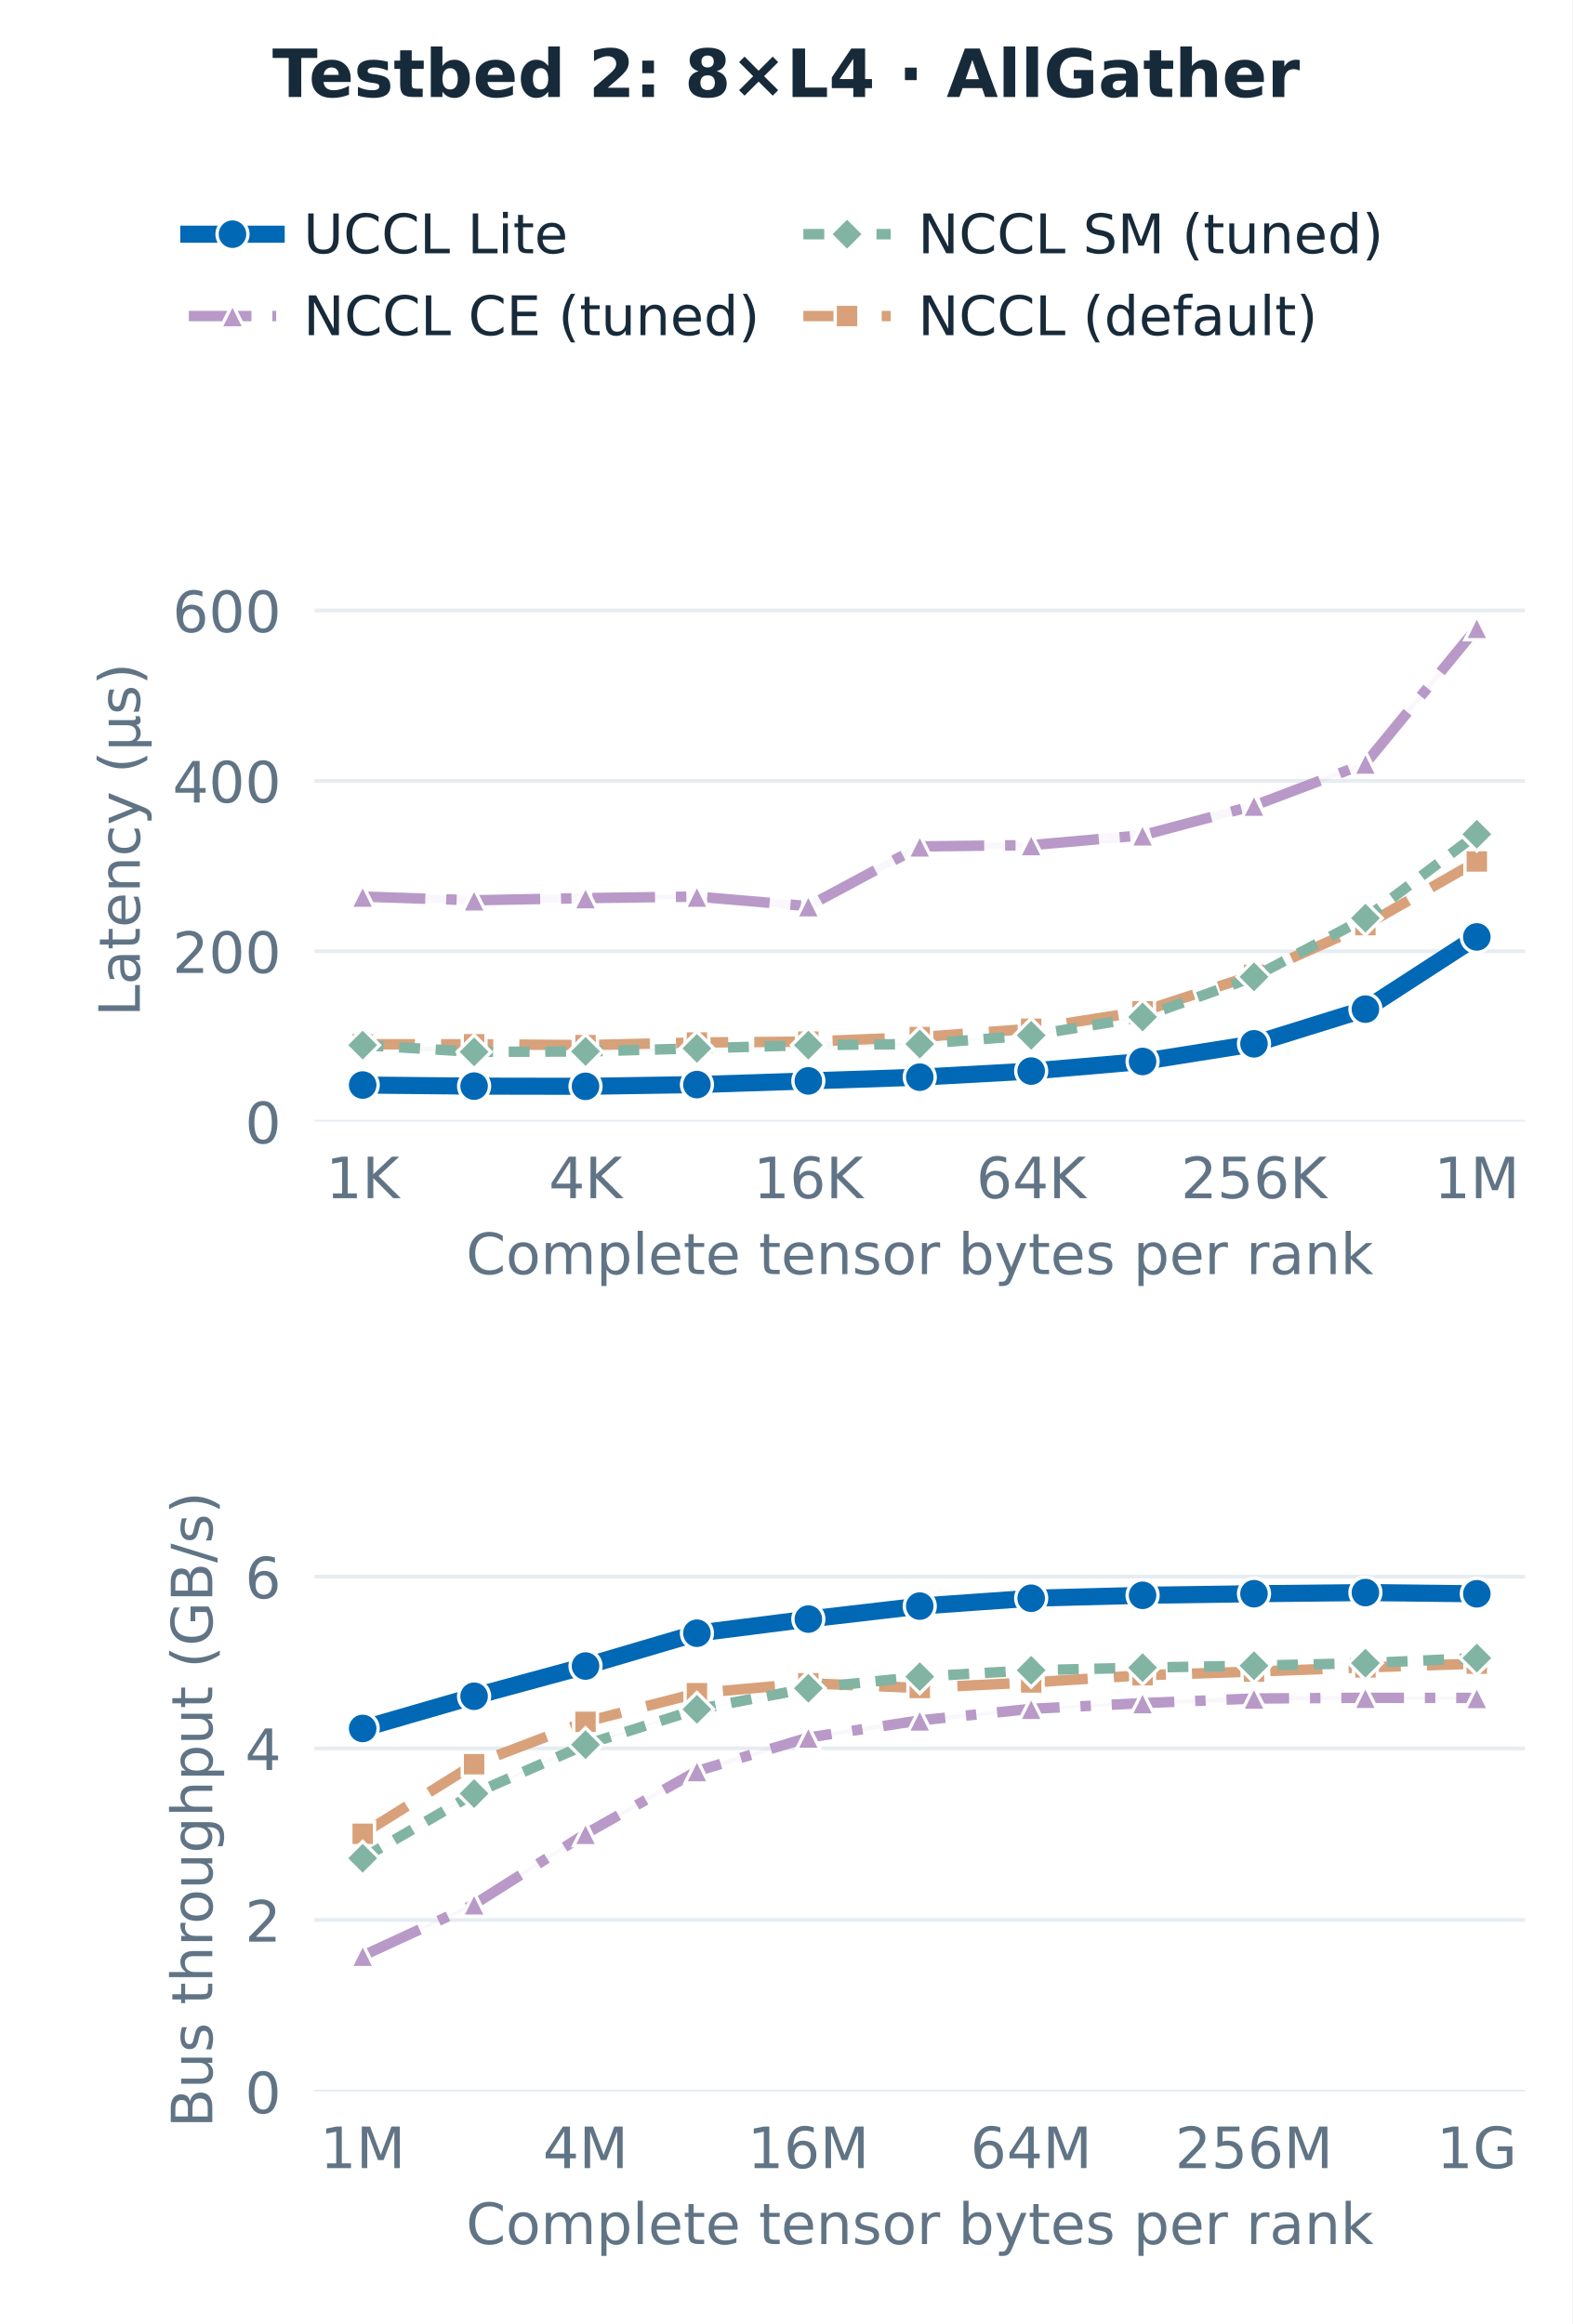
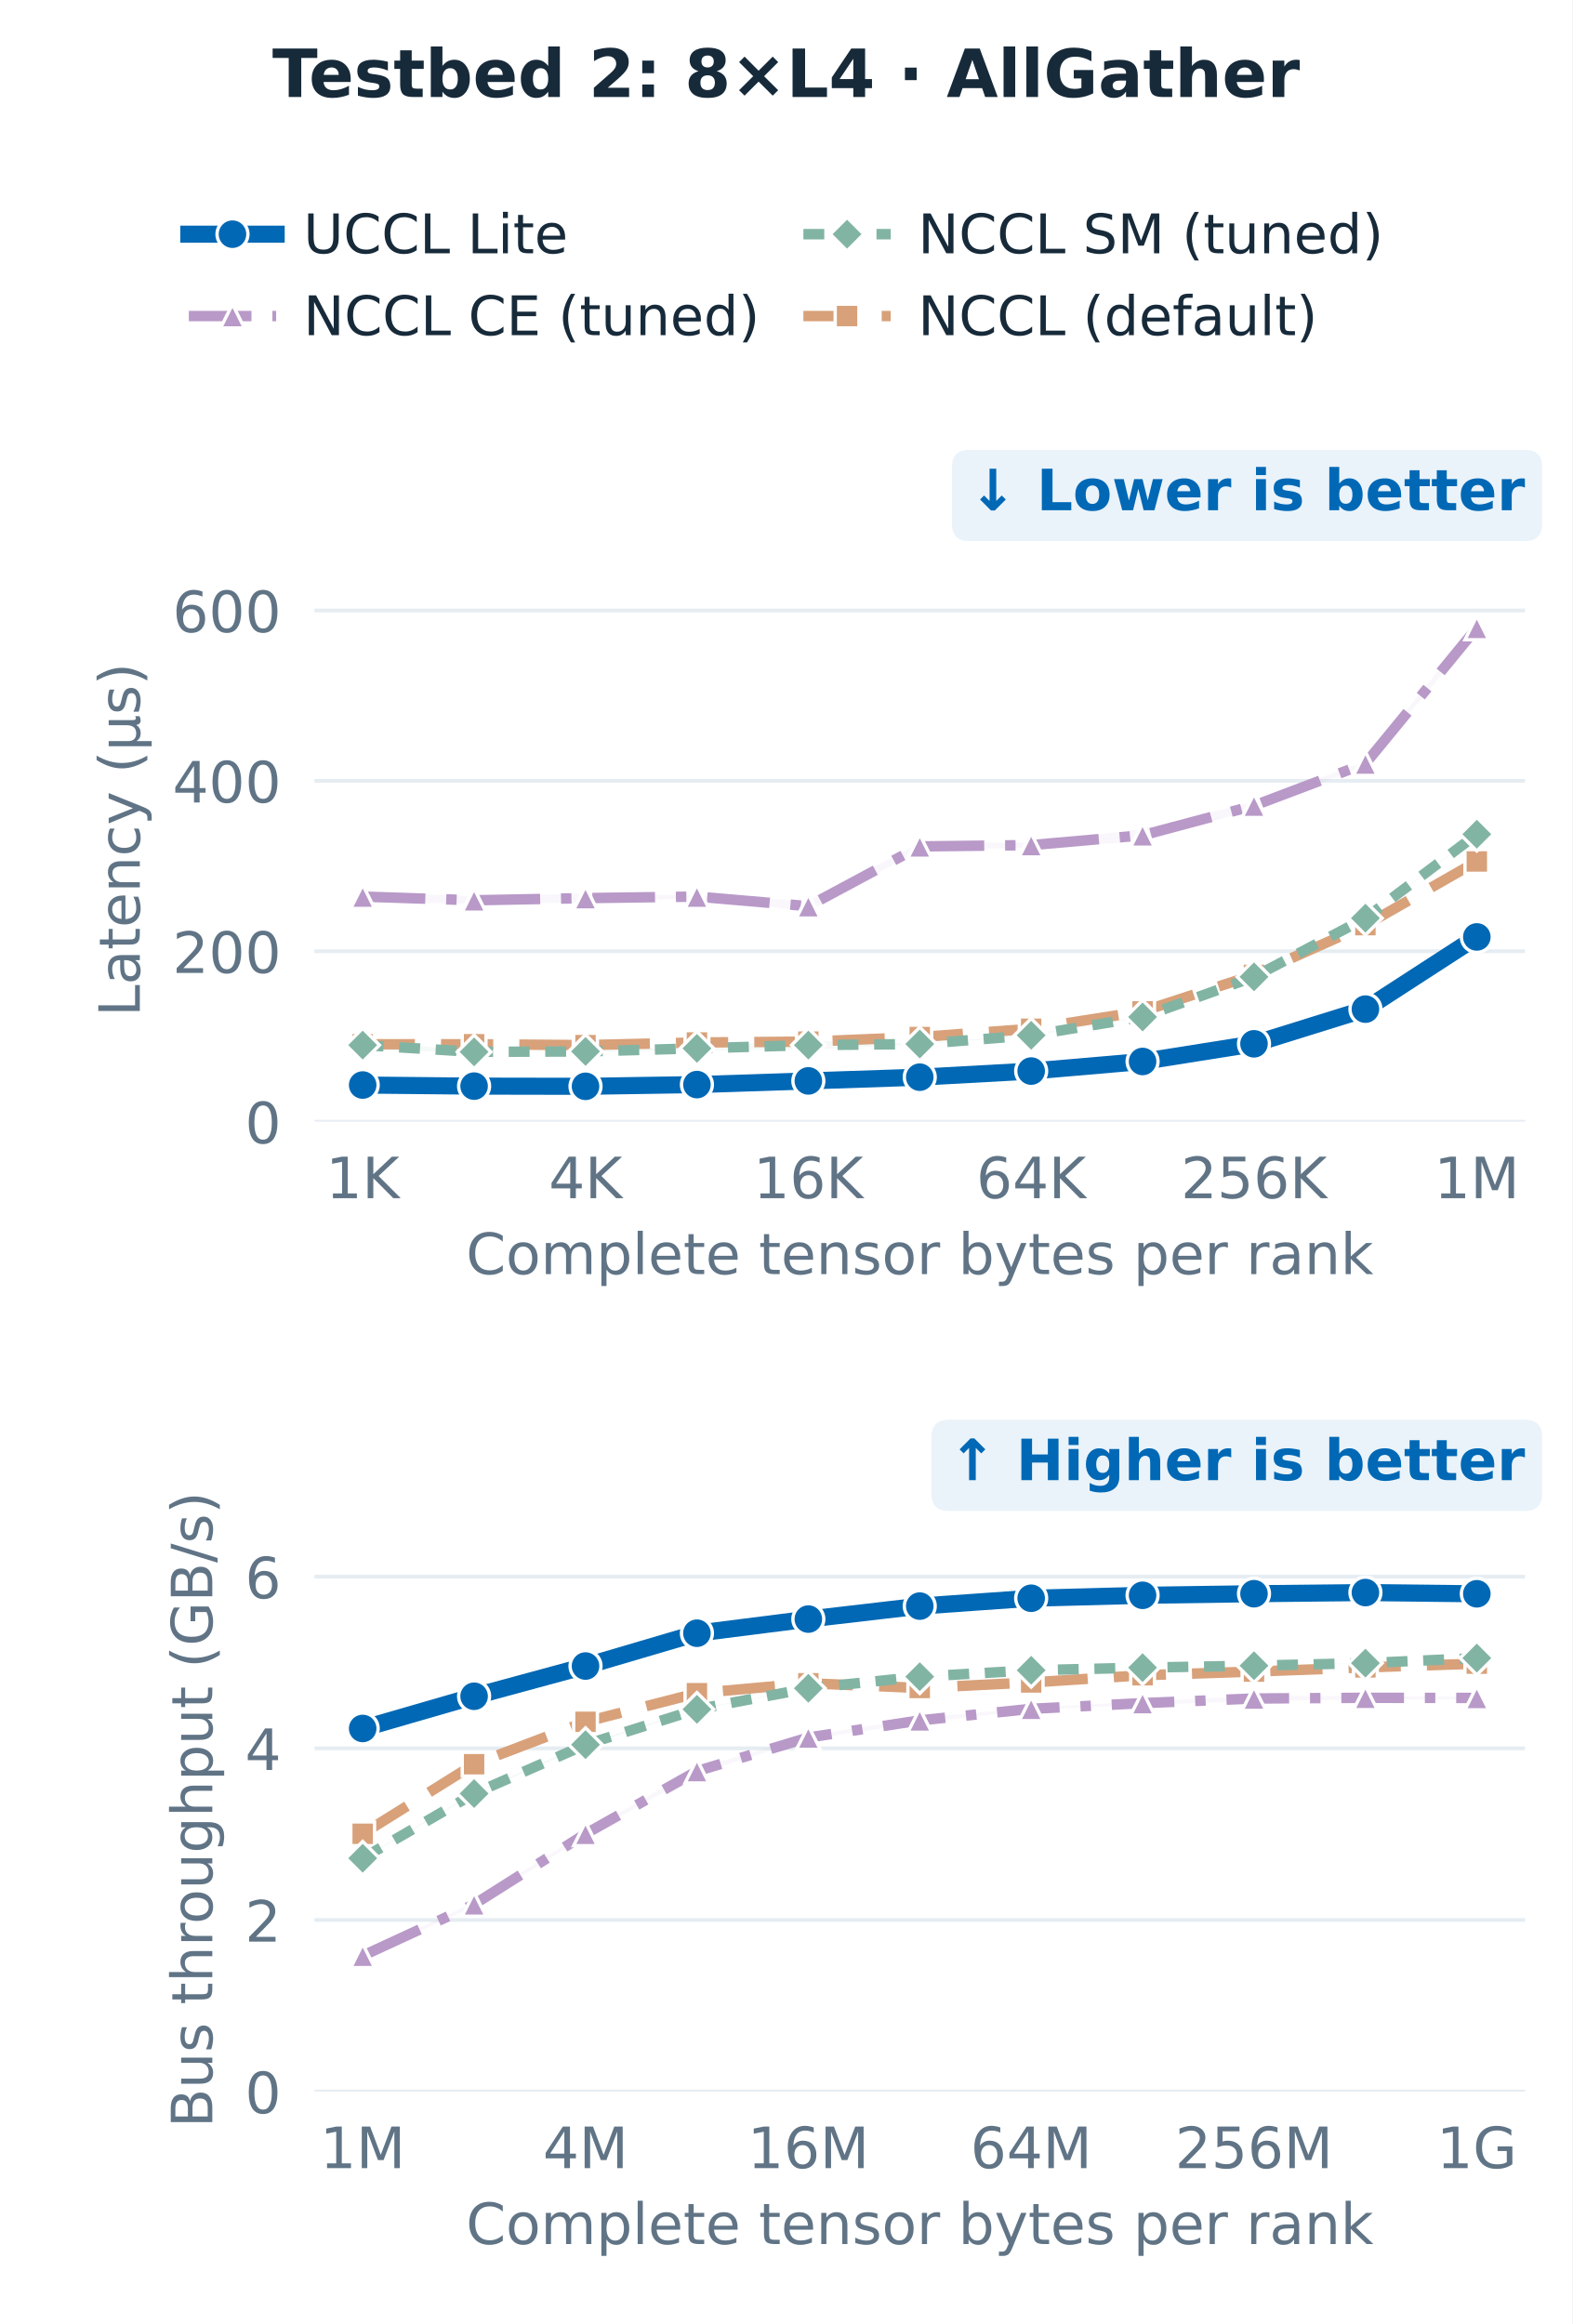
<svg xmlns="http://www.w3.org/2000/svg" xmlns:xlink="http://www.w3.org/1999/xlink" width="331.2pt" height="489.6pt" viewBox="0 0 331.2 489.6" version="1.1">
  <defs>
    <style type="text/css">*{stroke-linejoin: round; stroke-linecap: butt}</style>
  </defs>
  <g id="figure_1">
    <g id="patch_1">
      <path d="M 0 489.6 L 331.2 489.6 L 331.2 0 L 0 0 z " style="fill: #ffffff" />
    </g>
    <g id="axes_1">
      <g id="patch_2">
        <path d="M 66.24 236.304 L 321.264 236.304 L 321.264 117.504 L 66.24 117.504 z " style="fill: #ffffff" />
      </g>
      <g id="matplotlib.axis_1">
        <g id="xtick_1">
          <g id="line2d_1" />
          <g id="text_1">
            <text style="font-size: 12px; font-family: 'DejaVu Sans'; text-anchor: middle; fill: #607486" x="76.402" y="252.421" transform="rotate(-0 76.40159 252.4212)">1K</text>
          </g>
        </g>
        <g id="xtick_2">
          <g id="line2d_2" />
          <g id="text_2">
            <text style="font-size: 12px; font-family: 'DejaVu Sans'; text-anchor: middle; fill: #607486" x="123.342" y="252.421" transform="rotate(-0 123.3418 252.4212)">4K</text>
          </g>
        </g>
        <g id="xtick_3">
          <g id="line2d_3" />
          <g id="text_3">
            <text style="font-size: 12px; font-family: 'DejaVu Sans'; text-anchor: middle; fill: #607486" x="170.282" y="252.421" transform="rotate(-0 170.2819 252.4212)">16K</text>
          </g>
        </g>
        <g id="xtick_4">
          <g id="line2d_4" />
          <g id="text_4">
            <text style="font-size: 12px; font-family: 'DejaVu Sans'; text-anchor: middle; fill: #607486" x="217.222" y="252.421" transform="rotate(-0 217.2221 252.4212)">64K</text>
          </g>
        </g>
        <g id="xtick_5">
          <g id="line2d_5" />
          <g id="text_5">
            <text style="font-size: 12px; font-family: 'DejaVu Sans'; text-anchor: middle; fill: #607486" x="264.162" y="252.421" transform="rotate(-0 264.1622 252.4212)">256K</text>
          </g>
        </g>
        <g id="xtick_6">
          <g id="line2d_6" />
          <g id="text_6">
            <text style="font-size: 12px; font-family: 'DejaVu Sans'; text-anchor: middle; fill: #607486" x="311.102" y="252.421" transform="rotate(-0 311.1024 252.4212)">1M</text>
          </g>
        </g>
        <g id="text_7">
          <text style="font-size: 12px; font-family: 'DejaVu Sans'; text-anchor: middle; fill: #607486" x="193.752" y="268.422" transform="rotate(-0 193.752 268.4221)">Complete tensor bytes per rank</text>
        </g>
      </g>
      <g id="matplotlib.axis_2">
        <g id="ytick_1">
          <g id="line2d_7">
            <path d="M 66.24 236.304 L 321.264 236.304 " clip-path="url(#p69f9a40dbc)" style="fill: none; stroke: #e6edf2; stroke-width: 0.8; stroke-linecap: square" />
          </g>
          <g id="line2d_8" />
          <g id="text_8">
            <text style="font-size: 12px; font-family: 'DejaVu Sans'; text-anchor: end; fill: #607486" x="59.24" y="240.863" transform="rotate(-0 59.24 240.8626)">0</text>
          </g>
        </g>
        <g id="ytick_2">
          <g id="line2d_9">
            <path d="M 66.24 200.406 L 321.264 200.406 " clip-path="url(#p69f9a40dbc)" style="fill: none; stroke: #e6edf2; stroke-width: 0.8; stroke-linecap: square" />
          </g>
          <g id="line2d_10" />
          <g id="text_9">
            <text style="font-size: 12px; font-family: 'DejaVu Sans'; text-anchor: end; fill: #607486" x="59.24" y="204.964" transform="rotate(-0 59.24 204.9644)">200</text>
          </g>
        </g>
        <g id="ytick_3">
          <g id="line2d_11">
            <path d="M 66.24 164.508 L 321.264 164.508 " clip-path="url(#p69f9a40dbc)" style="fill: none; stroke: #e6edf2; stroke-width: 0.8; stroke-linecap: square" />
          </g>
          <g id="line2d_12" />
          <g id="text_10">
            <text style="font-size: 12px; font-family: 'DejaVu Sans'; text-anchor: end; fill: #607486" x="59.24" y="169.066" transform="rotate(-0 59.24 169.0663)">400</text>
          </g>
        </g>
        <g id="ytick_4">
          <g id="line2d_13">
            <path d="M 66.24 128.61 L 321.264 128.61 " clip-path="url(#p69f9a40dbc)" style="fill: none; stroke: #e6edf2; stroke-width: 0.8; stroke-linecap: square" />
          </g>
          <g id="line2d_14" />
          <g id="text_11">
            <text style="font-size: 12px; font-family: 'DejaVu Sans'; text-anchor: end; fill: #607486" x="59.24" y="133.168" transform="rotate(-0 59.24 133.1682)">600</text>
          </g>
        </g>
        <g id="text_12">
          <text style="font-size: 12px; font-family: 'DejaVu Sans'; text-anchor: middle; fill: #607486" x="29.452" y="176.904" transform="rotate(-90 29.45219 176.904)">Latency (µs)</text>
        </g>
      </g>
      <g id="FillBetweenPolyCollection_1">
        <defs>
          <path id="m15782fdc36" d="M 76.402 -270.573 L 76.402 -268.276 L 99.872 -268 L 123.342 -268 L 146.812 -268.276 L 170.282 -268.459 L 193.752 -269.562 L 217.222 -271.303 L 240.692 -275.26 L 264.162 -283.623 L 287.632 -296.121 L 311.102 -313.674 L 311.102 -314.041 L 311.102 -314.041 L 287.632 -296.213 L 264.162 -283.99 L 240.692 -275.444 L 217.222 -271.676 L 193.752 -269.746 L 170.282 -270.389 L 146.812 -269.195 L 123.342 -268.184 L 99.872 -268 L 76.402 -270.573 z " />
        </defs>
        <g clip-path="url(#p69f9a40dbc)">
          <use xlink:href="#m15782fdc36" x="0" y="489.6" style="fill: #82b4a3; fill-opacity: 0.08" />
        </g>
      </g>
      <g id="FillBetweenPolyCollection_2">
        <defs>
          <path id="mfcaefc5a1c" d="M 76.402 -301.813 L 76.402 -299.613 L 99.872 -299.154 L 123.342 -299.429 L 146.812 -300.437 L 170.282 -297.591 L 193.752 -310.549 L 217.222 -311.009 L 240.692 -312.295 L 264.162 -319.096 L 287.632 -328.286 L 311.102 -356.223 L 311.102 -358.429 L 311.102 -358.429 L 287.632 -329.205 L 264.162 -320.658 L 240.692 -314.96 L 217.222 -312.112 L 193.752 -312.02 L 170.282 -299.797 L 146.812 -300.992 L 123.342 -301.359 L 99.872 -300.716 L 76.402 -301.813 z " />
        </defs>
        <g clip-path="url(#p69f9a40dbc)">
          <use xlink:href="#mfcaefc5a1c" x="0" y="489.6" style="fill: #b899c8; fill-opacity: 0.08" />
        </g>
      </g>
      <g id="line2d_15">
        <path d="M 76.402 219.992 L 99.872 219.992 L 123.342 220.176 L 146.812 219.624 L 170.282 219.44 L 193.752 218.478 L 217.222 216.731 L 240.692 213.058 L 264.162 205.38 L 287.632 194.903 L 311.102 181.486 " clip-path="url(#p69f9a40dbc)" style="fill: none; stroke-dasharray: 11,5.5; stroke-dashoffset: 0; stroke: #d8a17a; stroke-width: 2.2" />
        <defs>
          <path id="m4c7a17d4e1" d="M -2.5 2.5 L 2.5 2.5 L 2.5 -2.5 L -2.5 -2.5 z " style="stroke: #ffffff; stroke-width: 0.7; stroke-linejoin: miter" />
        </defs>
        <g clip-path="url(#p69f9a40dbc)">
          <use xlink:href="#m4c7a17d4e1" x="76.402" y="219.992" style="fill: #d8a17a; stroke: #ffffff; stroke-width: 0.7; stroke-linejoin: miter" />
          <use xlink:href="#m4c7a17d4e1" x="99.872" y="219.992" style="fill: #d8a17a; stroke: #ffffff; stroke-width: 0.7; stroke-linejoin: miter" />
          <use xlink:href="#m4c7a17d4e1" x="123.342" y="220.176" style="fill: #d8a17a; stroke: #ffffff; stroke-width: 0.7; stroke-linejoin: miter" />
          <use xlink:href="#m4c7a17d4e1" x="146.812" y="219.624" style="fill: #d8a17a; stroke: #ffffff; stroke-width: 0.7; stroke-linejoin: miter" />
          <use xlink:href="#m4c7a17d4e1" x="170.282" y="219.44" style="fill: #d8a17a; stroke: #ffffff; stroke-width: 0.7; stroke-linejoin: miter" />
          <use xlink:href="#m4c7a17d4e1" x="193.752" y="218.478" style="fill: #d8a17a; stroke: #ffffff; stroke-width: 0.7; stroke-linejoin: miter" />
          <use xlink:href="#m4c7a17d4e1" x="217.222" y="216.731" style="fill: #d8a17a; stroke: #ffffff; stroke-width: 0.7; stroke-linejoin: miter" />
          <use xlink:href="#m4c7a17d4e1" x="240.692" y="213.058" style="fill: #d8a17a; stroke: #ffffff; stroke-width: 0.7; stroke-linejoin: miter" />
          <use xlink:href="#m4c7a17d4e1" x="264.162" y="205.38" style="fill: #d8a17a; stroke: #ffffff; stroke-width: 0.7; stroke-linejoin: miter" />
          <use xlink:href="#m4c7a17d4e1" x="287.632" y="194.903" style="fill: #d8a17a; stroke: #ffffff; stroke-width: 0.7; stroke-linejoin: miter" />
          <use xlink:href="#m4c7a17d4e1" x="311.102" y="181.486" style="fill: #d8a17a; stroke: #ffffff; stroke-width: 0.7; stroke-linejoin: miter" />
        </g>
      </g>
      <g id="line2d_16">
        <path d="M 76.402 220.176 L 99.872 221.6 L 123.342 221.508 L 146.812 220.865 L 170.282 220.176 L 193.752 219.946 L 217.222 218.111 L 240.692 214.248 L 264.162 205.793 L 287.632 193.433 L 311.102 175.742 " clip-path="url(#p69f9a40dbc)" style="fill: none; stroke-dasharray: 4.4,3.3; stroke-dashoffset: 0; stroke: #82b4a3; stroke-width: 2.2" />
        <defs>
          <path id="m127d683313" d="M -0 3.536 L 3.536 0 L 0 -3.536 L -3.536 -0 z " style="stroke: #ffffff; stroke-width: 0.7; stroke-linejoin: miter" />
        </defs>
        <g clip-path="url(#p69f9a40dbc)">
          <use xlink:href="#m127d683313" x="76.402" y="220.176" style="fill: #82b4a3; stroke: #ffffff; stroke-width: 0.7; stroke-linejoin: miter" />
          <use xlink:href="#m127d683313" x="99.872" y="221.6" style="fill: #82b4a3; stroke: #ffffff; stroke-width: 0.7; stroke-linejoin: miter" />
          <use xlink:href="#m127d683313" x="123.342" y="221.508" style="fill: #82b4a3; stroke: #ffffff; stroke-width: 0.7; stroke-linejoin: miter" />
          <use xlink:href="#m127d683313" x="146.812" y="220.865" style="fill: #82b4a3; stroke: #ffffff; stroke-width: 0.7; stroke-linejoin: miter" />
          <use xlink:href="#m127d683313" x="170.282" y="220.176" style="fill: #82b4a3; stroke: #ffffff; stroke-width: 0.7; stroke-linejoin: miter" />
          <use xlink:href="#m127d683313" x="193.752" y="219.946" style="fill: #82b4a3; stroke: #ffffff; stroke-width: 0.7; stroke-linejoin: miter" />
          <use xlink:href="#m127d683313" x="217.222" y="218.111" style="fill: #82b4a3; stroke: #ffffff; stroke-width: 0.7; stroke-linejoin: miter" />
          <use xlink:href="#m127d683313" x="240.692" y="214.248" style="fill: #82b4a3; stroke: #ffffff; stroke-width: 0.7; stroke-linejoin: miter" />
          <use xlink:href="#m127d683313" x="264.162" y="205.793" style="fill: #82b4a3; stroke: #ffffff; stroke-width: 0.7; stroke-linejoin: miter" />
          <use xlink:href="#m127d683313" x="287.632" y="193.433" style="fill: #82b4a3; stroke: #ffffff; stroke-width: 0.7; stroke-linejoin: miter" />
          <use xlink:href="#m127d683313" x="311.102" y="175.742" style="fill: #82b4a3; stroke: #ffffff; stroke-width: 0.7; stroke-linejoin: miter" />
        </g>
      </g>
      <g id="line2d_17">
        <path d="M 76.402 188.887 L 99.872 189.665 L 123.342 189.206 L 146.812 188.885 L 170.282 190.906 L 193.752 178.316 L 217.222 178.04 L 240.692 175.972 L 264.162 169.723 L 287.632 160.855 L 311.102 132.274 " clip-path="url(#p69f9a40dbc)" style="fill: none; stroke-dasharray: 13.2,4.4,2.2,4.4; stroke-dashoffset: 0; stroke: #b899c8; stroke-width: 2.2" />
        <defs>
          <path id="m6e725affe4" d="M 0 -2.5 L -2.5 2.5 L 2.5 2.5 z " style="stroke: #ffffff; stroke-width: 0.7; stroke-linejoin: miter" />
        </defs>
        <g clip-path="url(#p69f9a40dbc)">
          <use xlink:href="#m6e725affe4" x="76.402" y="188.887" style="fill: #b899c8; stroke: #ffffff; stroke-width: 0.7; stroke-linejoin: miter" />
          <use xlink:href="#m6e725affe4" x="99.872" y="189.665" style="fill: #b899c8; stroke: #ffffff; stroke-width: 0.7; stroke-linejoin: miter" />
          <use xlink:href="#m6e725affe4" x="123.342" y="189.206" style="fill: #b899c8; stroke: #ffffff; stroke-width: 0.7; stroke-linejoin: miter" />
          <use xlink:href="#m6e725affe4" x="146.812" y="188.885" style="fill: #b899c8; stroke: #ffffff; stroke-width: 0.7; stroke-linejoin: miter" />
          <use xlink:href="#m6e725affe4" x="170.282" y="190.906" style="fill: #b899c8; stroke: #ffffff; stroke-width: 0.7; stroke-linejoin: miter" />
          <use xlink:href="#m6e725affe4" x="193.752" y="178.316" style="fill: #b899c8; stroke: #ffffff; stroke-width: 0.7; stroke-linejoin: miter" />
          <use xlink:href="#m6e725affe4" x="217.222" y="178.04" style="fill: #b899c8; stroke: #ffffff; stroke-width: 0.7; stroke-linejoin: miter" />
          <use xlink:href="#m6e725affe4" x="240.692" y="175.972" style="fill: #b899c8; stroke: #ffffff; stroke-width: 0.7; stroke-linejoin: miter" />
          <use xlink:href="#m6e725affe4" x="264.162" y="169.723" style="fill: #b899c8; stroke: #ffffff; stroke-width: 0.7; stroke-linejoin: miter" />
          <use xlink:href="#m6e725affe4" x="287.632" y="160.855" style="fill: #b899c8; stroke: #ffffff; stroke-width: 0.7; stroke-linejoin: miter" />
          <use xlink:href="#m6e725affe4" x="311.102" y="132.274" style="fill: #b899c8; stroke: #ffffff; stroke-width: 0.7; stroke-linejoin: miter" />
        </g>
      </g>
+       <g id="text_13">
+         <g id="patch_3">
+           <path d="M 204.129 113.976 L 321.264 113.976 Q 324.864 113.976 324.864 110.376 L 324.864 98.375 Q 324.864 94.775 321.264 94.775 L 204.129 94.775 Q 200.529 94.775 200.529 98.375 L 200.529 110.376 Q 200.529 113.976 204.129 113.976 z " style="fill: #eaf3fa" />
+         </g>
+         <text style="font-weight: 700; font-size: 12px; font-family: 'DejaVu Sans'; text-anchor: end; fill: #0068b5" x="321.264" y="107.493" transform="rotate(-0 321.264 107.4932)">↓ Lower is better</text>
+       </g>
      <g id="line2d_18">
        <path d="M 76.402 228.586 L 99.872 228.814 L 123.342 228.857 L 146.812 228.493 L 170.282 227.716 L 193.752 226.93 L 217.222 225.644 L 240.692 223.622 L 264.162 219.9 L 287.632 212.594 L 311.102 197.385 " clip-path="url(#p69f9a40dbc)" style="fill: none; stroke: #0068b5; stroke-width: 3.6; stroke-linecap: square" />
        <defs>
          <path id="me5beb2e30b" d="M 0 3.25 C 0.862 3.25 1.689 2.908 2.298 2.298 C 2.908 1.689 3.25 0.862 3.25 0 C 3.25 -0.862 2.908 -1.689 2.298 -2.298 C 1.689 -2.908 0.862 -3.25 0 -3.25 C -0.862 -3.25 -1.689 -2.908 -2.298 -2.298 C -2.908 -1.689 -3.25 -0.862 -3.25 0 C -3.25 0.862 -2.908 1.689 -2.298 2.298 C -1.689 2.908 -0.862 3.25 0 3.25 z " style="stroke: #ffffff; stroke-width: 0.7" />
        </defs>
        <g clip-path="url(#p69f9a40dbc)">
          <use xlink:href="#me5beb2e30b" x="76.402" y="228.586" style="fill: #0068b5; stroke: #ffffff; stroke-width: 0.7" />
          <use xlink:href="#me5beb2e30b" x="99.872" y="228.814" style="fill: #0068b5; stroke: #ffffff; stroke-width: 0.7" />
          <use xlink:href="#me5beb2e30b" x="123.342" y="228.857" style="fill: #0068b5; stroke: #ffffff; stroke-width: 0.7" />
          <use xlink:href="#me5beb2e30b" x="146.812" y="228.493" style="fill: #0068b5; stroke: #ffffff; stroke-width: 0.7" />
          <use xlink:href="#me5beb2e30b" x="170.282" y="227.716" style="fill: #0068b5; stroke: #ffffff; stroke-width: 0.7" />
          <use xlink:href="#me5beb2e30b" x="193.752" y="226.93" style="fill: #0068b5; stroke: #ffffff; stroke-width: 0.7" />
          <use xlink:href="#me5beb2e30b" x="217.222" y="225.644" style="fill: #0068b5; stroke: #ffffff; stroke-width: 0.7" />
          <use xlink:href="#me5beb2e30b" x="240.692" y="223.622" style="fill: #0068b5; stroke: #ffffff; stroke-width: 0.7" />
          <use xlink:href="#me5beb2e30b" x="264.162" y="219.9" style="fill: #0068b5; stroke: #ffffff; stroke-width: 0.7" />
          <use xlink:href="#me5beb2e30b" x="287.632" y="212.594" style="fill: #0068b5; stroke: #ffffff; stroke-width: 0.7" />
          <use xlink:href="#me5beb2e30b" x="311.102" y="197.385" style="fill: #0068b5; stroke: #ffffff; stroke-width: 0.7" />
        </g>
      </g>
    </g>
    <g id="axes_2">
-       <g id="patch_3">
+       <g id="patch_4">
        <path d="M 66.24 440.64 L 321.264 440.64 L 321.264 321.84 L 66.24 321.84 z " style="fill: #ffffff" />
      </g>
      <g id="matplotlib.axis_3">
        <g id="xtick_7">
          <g id="line2d_19" />
-           <g id="text_13">
+           <g id="text_14">
            <text style="font-size: 12px; font-family: 'DejaVu Sans'; text-anchor: middle; fill: #607486" x="76.402" y="456.757" transform="rotate(-0 76.40159 456.7572)">1M</text>
          </g>
        </g>
        <g id="xtick_8">
          <g id="line2d_20" />
-           <g id="text_14">
+           <g id="text_15">
            <text style="font-size: 12px; font-family: 'DejaVu Sans'; text-anchor: middle; fill: #607486" x="123.342" y="456.757" transform="rotate(-0 123.3418 456.7572)">4M</text>
          </g>
        </g>
        <g id="xtick_9">
          <g id="line2d_21" />
-           <g id="text_15">
+           <g id="text_16">
            <text style="font-size: 12px; font-family: 'DejaVu Sans'; text-anchor: middle; fill: #607486" x="170.282" y="456.757" transform="rotate(-0 170.2819 456.7572)">16M</text>
          </g>
        </g>
        <g id="xtick_10">
          <g id="line2d_22" />
-           <g id="text_16">
+           <g id="text_17">
            <text style="font-size: 12px; font-family: 'DejaVu Sans'; text-anchor: middle; fill: #607486" x="217.222" y="456.757" transform="rotate(-0 217.2221 456.7572)">64M</text>
          </g>
        </g>
        <g id="xtick_11">
          <g id="line2d_23" />
-           <g id="text_17">
+           <g id="text_18">
            <text style="font-size: 12px; font-family: 'DejaVu Sans'; text-anchor: middle; fill: #607486" x="264.162" y="456.757" transform="rotate(-0 264.1622 456.7572)">256M</text>
          </g>
        </g>
        <g id="xtick_12">
          <g id="line2d_24" />
-           <g id="text_18">
+           <g id="text_19">
            <text style="font-size: 12px; font-family: 'DejaVu Sans'; text-anchor: middle; fill: #607486" x="311.102" y="456.757" transform="rotate(-0 311.1024 456.7572)">1G</text>
          </g>
        </g>
-         <g id="text_19">
+         <g id="text_20">
          <text style="font-size: 12px; font-family: 'DejaVu Sans'; text-anchor: middle; fill: #607486" x="193.752" y="472.758" transform="rotate(-0 193.752 472.7581)">Complete tensor bytes per rank</text>
        </g>
      </g>
      <g id="matplotlib.axis_4">
        <g id="ytick_5">
          <g id="line2d_25">
            <path d="M 66.24 440.64 L 321.264 440.64 " clip-path="url(#p44dcc93f7a)" style="fill: none; stroke: #e6edf2; stroke-width: 0.8; stroke-linecap: square" />
          </g>
          <g id="line2d_26" />
-           <g id="text_20">
+           <g id="text_21">
            <text style="font-size: 12px; font-family: 'DejaVu Sans'; text-anchor: end; fill: #607486" x="59.24" y="445.199" transform="rotate(-0 59.24 445.1986)">0</text>
          </g>
        </g>
        <g id="ytick_6">
          <g id="line2d_27">
            <path d="M 66.24 404.481 L 321.264 404.481 " clip-path="url(#p44dcc93f7a)" style="fill: none; stroke: #e6edf2; stroke-width: 0.8; stroke-linecap: square" />
          </g>
          <g id="line2d_28" />
-           <g id="text_21">
+           <g id="text_22">
            <text style="font-size: 12px; font-family: 'DejaVu Sans'; text-anchor: end; fill: #607486" x="59.24" y="409.039" transform="rotate(-0 59.24 409.0394)">2</text>
          </g>
        </g>
        <g id="ytick_7">
          <g id="line2d_29">
            <path d="M 66.24 368.322 L 321.264 368.322 " clip-path="url(#p44dcc93f7a)" style="fill: none; stroke: #e6edf2; stroke-width: 0.8; stroke-linecap: square" />
          </g>
          <g id="line2d_30" />
-           <g id="text_22">
+           <g id="text_23">
            <text style="font-size: 12px; font-family: 'DejaVu Sans'; text-anchor: end; fill: #607486" x="59.24" y="372.88" transform="rotate(-0 59.24 372.8802)">4</text>
          </g>
        </g>
        <g id="ytick_8">
          <g id="line2d_31">
            <path d="M 66.24 332.162 L 321.264 332.162 " clip-path="url(#p44dcc93f7a)" style="fill: none; stroke: #e6edf2; stroke-width: 0.8; stroke-linecap: square" />
          </g>
          <g id="line2d_32" />
-           <g id="text_23">
+           <g id="text_24">
            <text style="font-size: 12px; font-family: 'DejaVu Sans'; text-anchor: end; fill: #607486" x="59.24" y="336.721" transform="rotate(-0 59.24 336.721)">6</text>
          </g>
        </g>
-         <g id="text_24">
+         <g id="text_25">
          <text style="font-size: 12px; font-family: 'DejaVu Sans'; text-anchor: middle; fill: #607486" x="44.722" y="381.24" transform="rotate(-90 44.72219 381.24)">Bus throughput (GB/s)</text>
        </g>
      </g>
      <g id="FillBetweenPolyCollection_3">
        <defs>
          <path id="ma0f8731c1e" d="M 76.402 -98.273 L 76.402 -97.975 L 99.872 -111.566 L 123.342 -121.807 L 146.812 -129.379 L 170.282 -133.87 L 193.752 -136.31 L 217.222 -137.72 L 240.692 -138.266 L 264.162 -138.67 L 287.632 -139.191 L 311.102 -140.277 L 311.102 -140.306 L 311.102 -140.306 L 287.632 -139.262 L 264.162 -138.713 L 240.692 -138.295 L 217.222 -137.727 L 193.752 -136.435 L 170.282 -133.982 L 146.812 -129.605 L 123.342 -122.302 L 99.872 -111.931 L 76.402 -98.273 z " />
        </defs>
        <g clip-path="url(#p44dcc93f7a)">
          <use xlink:href="#ma0f8731c1e" x="0" y="489.6" style="fill: #82b4a3; fill-opacity: 0.08" />
        </g>
      </g>
      <g id="FillBetweenPolyCollection_4">
        <defs>
          <path id="m46b01dc66a" d="M 76.402 -77.887 L 76.402 -77.28 L 99.872 -87.971 L 123.342 -102.845 L 146.812 -115.918 L 170.282 -123.162 L 193.752 -126.625 L 217.222 -129.363 L 240.692 -130.428 L 264.162 -131.228 L 287.632 -131.577 L 311.102 -131.578 L 311.102 -132.209 L 311.102 -132.209 L 287.632 -132.27 L 264.162 -132.324 L 240.692 -131.175 L 217.222 -129.83 L 193.752 -127.711 L 170.282 -123.946 L 146.812 -117.042 L 123.342 -103.687 L 99.872 -88.86 L 76.402 -77.887 z " />
        </defs>
        <g clip-path="url(#p44dcc93f7a)">
          <use xlink:href="#m46b01dc66a" x="0" y="489.6" style="fill: #b899c8; fill-opacity: 0.08" />
        </g>
      </g>
      <g id="line2d_33">
        <path d="M 76.402 386.325 L 99.872 371.67 L 123.342 362.735 L 146.812 356.706 L 170.282 354.616 L 193.752 355.608 L 217.222 354.441 L 240.692 352.928 L 264.162 352.154 L 287.632 351.274 L 311.102 350.483 " clip-path="url(#p44dcc93f7a)" style="fill: none; stroke-dasharray: 11,5.5; stroke-dashoffset: 0; stroke: #d8a17a; stroke-width: 2.2" />
        <g clip-path="url(#p44dcc93f7a)">
          <use xlink:href="#m4c7a17d4e1" x="76.402" y="386.325" style="fill: #d8a17a; stroke: #ffffff; stroke-width: 0.7; stroke-linejoin: miter" />
          <use xlink:href="#m4c7a17d4e1" x="99.872" y="371.67" style="fill: #d8a17a; stroke: #ffffff; stroke-width: 0.7; stroke-linejoin: miter" />
          <use xlink:href="#m4c7a17d4e1" x="123.342" y="362.735" style="fill: #d8a17a; stroke: #ffffff; stroke-width: 0.7; stroke-linejoin: miter" />
          <use xlink:href="#m4c7a17d4e1" x="146.812" y="356.706" style="fill: #d8a17a; stroke: #ffffff; stroke-width: 0.7; stroke-linejoin: miter" />
          <use xlink:href="#m4c7a17d4e1" x="170.282" y="354.616" style="fill: #d8a17a; stroke: #ffffff; stroke-width: 0.7; stroke-linejoin: miter" />
          <use xlink:href="#m4c7a17d4e1" x="193.752" y="355.608" style="fill: #d8a17a; stroke: #ffffff; stroke-width: 0.7; stroke-linejoin: miter" />
          <use xlink:href="#m4c7a17d4e1" x="217.222" y="354.441" style="fill: #d8a17a; stroke: #ffffff; stroke-width: 0.7; stroke-linejoin: miter" />
          <use xlink:href="#m4c7a17d4e1" x="240.692" y="352.928" style="fill: #d8a17a; stroke: #ffffff; stroke-width: 0.7; stroke-linejoin: miter" />
          <use xlink:href="#m4c7a17d4e1" x="264.162" y="352.154" style="fill: #d8a17a; stroke: #ffffff; stroke-width: 0.7; stroke-linejoin: miter" />
          <use xlink:href="#m4c7a17d4e1" x="287.632" y="351.274" style="fill: #d8a17a; stroke: #ffffff; stroke-width: 0.7; stroke-linejoin: miter" />
          <use xlink:href="#m4c7a17d4e1" x="311.102" y="350.483" style="fill: #d8a17a; stroke: #ffffff; stroke-width: 0.7; stroke-linejoin: miter" />
        </g>
      </g>
      <g id="line2d_34">
        <path d="M 76.402 391.477 L 99.872 377.852 L 123.342 367.547 L 146.812 360.108 L 170.282 355.674 L 193.752 353.227 L 217.222 351.877 L 240.692 351.319 L 264.162 350.909 L 287.632 350.373 L 311.102 349.308 " clip-path="url(#p44dcc93f7a)" style="fill: none; stroke-dasharray: 4.4,3.3; stroke-dashoffset: 0; stroke: #82b4a3; stroke-width: 2.2" />
        <g clip-path="url(#p44dcc93f7a)">
          <use xlink:href="#m127d683313" x="76.402" y="391.477" style="fill: #82b4a3; stroke: #ffffff; stroke-width: 0.7; stroke-linejoin: miter" />
          <use xlink:href="#m127d683313" x="99.872" y="377.852" style="fill: #82b4a3; stroke: #ffffff; stroke-width: 0.7; stroke-linejoin: miter" />
          <use xlink:href="#m127d683313" x="123.342" y="367.547" style="fill: #82b4a3; stroke: #ffffff; stroke-width: 0.7; stroke-linejoin: miter" />
          <use xlink:href="#m127d683313" x="146.812" y="360.108" style="fill: #82b4a3; stroke: #ffffff; stroke-width: 0.7; stroke-linejoin: miter" />
          <use xlink:href="#m127d683313" x="170.282" y="355.674" style="fill: #82b4a3; stroke: #ffffff; stroke-width: 0.7; stroke-linejoin: miter" />
          <use xlink:href="#m127d683313" x="193.752" y="353.227" style="fill: #82b4a3; stroke: #ffffff; stroke-width: 0.7; stroke-linejoin: miter" />
          <use xlink:href="#m127d683313" x="217.222" y="351.877" style="fill: #82b4a3; stroke: #ffffff; stroke-width: 0.7; stroke-linejoin: miter" />
          <use xlink:href="#m127d683313" x="240.692" y="351.319" style="fill: #82b4a3; stroke: #ffffff; stroke-width: 0.7; stroke-linejoin: miter" />
          <use xlink:href="#m127d683313" x="264.162" y="350.909" style="fill: #82b4a3; stroke: #ffffff; stroke-width: 0.7; stroke-linejoin: miter" />
          <use xlink:href="#m127d683313" x="287.632" y="350.373" style="fill: #82b4a3; stroke: #ffffff; stroke-width: 0.7; stroke-linejoin: miter" />
          <use xlink:href="#m127d683313" x="311.102" y="349.308" style="fill: #82b4a3; stroke: #ffffff; stroke-width: 0.7; stroke-linejoin: miter" />
        </g>
      </g>
      <g id="line2d_35">
        <path d="M 76.402 412.019 L 99.872 401.19 L 123.342 386.337 L 146.812 373.125 L 170.282 366.048 L 193.752 362.436 L 217.222 360.004 L 240.692 358.8 L 264.162 357.827 L 287.632 357.678 L 311.102 357.708 " clip-path="url(#p44dcc93f7a)" style="fill: none; stroke-dasharray: 13.2,4.4,2.2,4.4; stroke-dashoffset: 0; stroke: #b899c8; stroke-width: 2.2" />
        <g clip-path="url(#p44dcc93f7a)">
          <use xlink:href="#m6e725affe4" x="76.402" y="412.019" style="fill: #b899c8; stroke: #ffffff; stroke-width: 0.7; stroke-linejoin: miter" />
          <use xlink:href="#m6e725affe4" x="99.872" y="401.19" style="fill: #b899c8; stroke: #ffffff; stroke-width: 0.7; stroke-linejoin: miter" />
          <use xlink:href="#m6e725affe4" x="123.342" y="386.337" style="fill: #b899c8; stroke: #ffffff; stroke-width: 0.7; stroke-linejoin: miter" />
          <use xlink:href="#m6e725affe4" x="146.812" y="373.125" style="fill: #b899c8; stroke: #ffffff; stroke-width: 0.7; stroke-linejoin: miter" />
          <use xlink:href="#m6e725affe4" x="170.282" y="366.048" style="fill: #b899c8; stroke: #ffffff; stroke-width: 0.7; stroke-linejoin: miter" />
          <use xlink:href="#m6e725affe4" x="193.752" y="362.436" style="fill: #b899c8; stroke: #ffffff; stroke-width: 0.7; stroke-linejoin: miter" />
          <use xlink:href="#m6e725affe4" x="217.222" y="360.004" style="fill: #b899c8; stroke: #ffffff; stroke-width: 0.7; stroke-linejoin: miter" />
          <use xlink:href="#m6e725affe4" x="240.692" y="358.8" style="fill: #b899c8; stroke: #ffffff; stroke-width: 0.7; stroke-linejoin: miter" />
          <use xlink:href="#m6e725affe4" x="264.162" y="357.827" style="fill: #b899c8; stroke: #ffffff; stroke-width: 0.7; stroke-linejoin: miter" />
          <use xlink:href="#m6e725affe4" x="287.632" y="357.678" style="fill: #b899c8; stroke: #ffffff; stroke-width: 0.7; stroke-linejoin: miter" />
          <use xlink:href="#m6e725affe4" x="311.102" y="357.708" style="fill: #b899c8; stroke: #ffffff; stroke-width: 0.7; stroke-linejoin: miter" />
        </g>
      </g>
+       <g id="text_26">
+         <g id="patch_5">
+           <path d="M 199.818 318.312 L 321.264 318.312 Q 324.864 318.312 324.864 314.712 L 324.864 302.711 Q 324.864 299.111 321.264 299.111 L 199.818 299.111 Q 196.218 299.111 196.218 302.711 L 196.218 314.712 Q 196.218 318.312 199.818 318.312 z " style="fill: #eaf3fa" />
+         </g>
+         <text style="font-weight: 700; font-size: 12px; font-family: 'DejaVu Sans'; text-anchor: end; fill: #0068b5" x="321.264" y="311.829" transform="rotate(-0 321.264 311.8292)">↑ Higher is better</text>
+       </g>
      <g id="line2d_36">
        <path d="M 76.402 364.138 L 99.872 357.353 L 123.342 350.986 L 146.812 344.072 L 170.282 341.095 L 193.752 338.36 L 217.222 336.704 L 240.692 336.085 L 264.162 335.752 L 287.632 335.507 L 311.102 335.766 " clip-path="url(#p44dcc93f7a)" style="fill: none; stroke: #0068b5; stroke-width: 3.6; stroke-linecap: square" />
        <g clip-path="url(#p44dcc93f7a)">
          <use xlink:href="#me5beb2e30b" x="76.402" y="364.138" style="fill: #0068b5; stroke: #ffffff; stroke-width: 0.7" />
          <use xlink:href="#me5beb2e30b" x="99.872" y="357.353" style="fill: #0068b5; stroke: #ffffff; stroke-width: 0.7" />
          <use xlink:href="#me5beb2e30b" x="123.342" y="350.986" style="fill: #0068b5; stroke: #ffffff; stroke-width: 0.7" />
          <use xlink:href="#me5beb2e30b" x="146.812" y="344.072" style="fill: #0068b5; stroke: #ffffff; stroke-width: 0.7" />
          <use xlink:href="#me5beb2e30b" x="170.282" y="341.095" style="fill: #0068b5; stroke: #ffffff; stroke-width: 0.7" />
          <use xlink:href="#me5beb2e30b" x="193.752" y="338.36" style="fill: #0068b5; stroke: #ffffff; stroke-width: 0.7" />
          <use xlink:href="#me5beb2e30b" x="217.222" y="336.704" style="fill: #0068b5; stroke: #ffffff; stroke-width: 0.7" />
          <use xlink:href="#me5beb2e30b" x="240.692" y="336.085" style="fill: #0068b5; stroke: #ffffff; stroke-width: 0.7" />
          <use xlink:href="#me5beb2e30b" x="264.162" y="335.752" style="fill: #0068b5; stroke: #ffffff; stroke-width: 0.7" />
          <use xlink:href="#me5beb2e30b" x="287.632" y="335.507" style="fill: #0068b5; stroke: #ffffff; stroke-width: 0.7" />
          <use xlink:href="#me5beb2e30b" x="311.102" y="335.766" style="fill: #0068b5; stroke: #ffffff; stroke-width: 0.7" />
        </g>
      </g>
    </g>
-     <g id="text_25">
+     <g id="text_27">
      <text style="font-weight: 700; font-size: 14px; font-family: 'DejaVu Sans'; text-anchor: middle; fill: #172a3a" x="165.6" y="20.43" transform="rotate(-0 165.6 20.42981)">Testbed 2: 8×L4 · AllGather</text>
    </g>
    <g id="legend_1">
      <g id="line2d_37">
        <path d="M 39.774 49.335 L 48.974 49.335 L 58.174 49.335 " style="fill: none; stroke: #0068b5; stroke-width: 3.6; stroke-linecap: square" />
        <g>
          <use xlink:href="#me5beb2e30b" x="48.974" y="49.335" style="fill: #0068b5; stroke: #ffffff; stroke-width: 0.7" />
        </g>
      </g>
-       <g id="text_26">
+       <g id="text_28">
        <text style="font-size: 11.5px; font-family: 'DejaVu Sans'; text-anchor: start; fill: #172a3a" x="63.924" y="53.36" transform="rotate(-0 63.92383 53.3602)">UCCL Lite</text>
      </g>
      <g id="line2d_38">
        <path d="M 39.774 66.586 L 48.974 66.586 L 58.174 66.586 " style="fill: none; stroke-dasharray: 13.2,4.4,2.2,4.4; stroke-dashoffset: 0; stroke: #b899c8; stroke-width: 2.2" />
        <g>
          <use xlink:href="#m6e725affe4" x="48.974" y="66.586" style="fill: #b899c8; stroke: #ffffff; stroke-width: 0.7; stroke-linejoin: miter" />
        </g>
      </g>
-       <g id="text_27">
+       <g id="text_29">
        <text style="font-size: 11.5px; font-family: 'DejaVu Sans'; text-anchor: start; fill: #172a3a" x="63.924" y="70.611" transform="rotate(-0 63.92383 70.6111)">NCCL CE (tuned)</text>
      </g>
      <g id="line2d_39">
        <path d="M 169.237 49.335 L 178.437 49.335 L 187.637 49.335 " style="fill: none; stroke-dasharray: 4.4,3.3; stroke-dashoffset: 0; stroke: #82b4a3; stroke-width: 2.2" />
        <g>
          <use xlink:href="#m127d683313" x="178.437" y="49.335" style="fill: #82b4a3; stroke: #ffffff; stroke-width: 0.7; stroke-linejoin: miter" />
        </g>
      </g>
-       <g id="text_28">
+       <g id="text_30">
        <text style="font-size: 11.5px; font-family: 'DejaVu Sans'; text-anchor: start; fill: #172a3a" x="193.387" y="53.36" transform="rotate(-0 193.3869 53.3602)">NCCL SM (tuned)</text>
      </g>
      <g id="line2d_40">
        <path d="M 169.237 66.586 L 178.437 66.586 L 187.637 66.586 " style="fill: none; stroke-dasharray: 11,5.5; stroke-dashoffset: 0; stroke: #d8a17a; stroke-width: 2.2" />
        <g>
          <use xlink:href="#m4c7a17d4e1" x="178.437" y="66.586" style="fill: #d8a17a; stroke: #ffffff; stroke-width: 0.7; stroke-linejoin: miter" />
        </g>
      </g>
-       <g id="text_29">
+       <g id="text_31">
        <text style="font-size: 11.5px; font-family: 'DejaVu Sans'; text-anchor: start; fill: #172a3a" x="193.387" y="70.611" transform="rotate(-0 193.3869 70.6111)">NCCL (default)</text>
      </g>
    </g>
  </g>
  <defs>
    <clipPath id="p69f9a40dbc">
      <rect x="66.24" y="117.504" width="255.024" height="118.8" />
    </clipPath>
    <clipPath id="p44dcc93f7a">
      <rect x="66.24" y="321.84" width="255.024" height="118.8" />
    </clipPath>
  </defs>
</svg>
